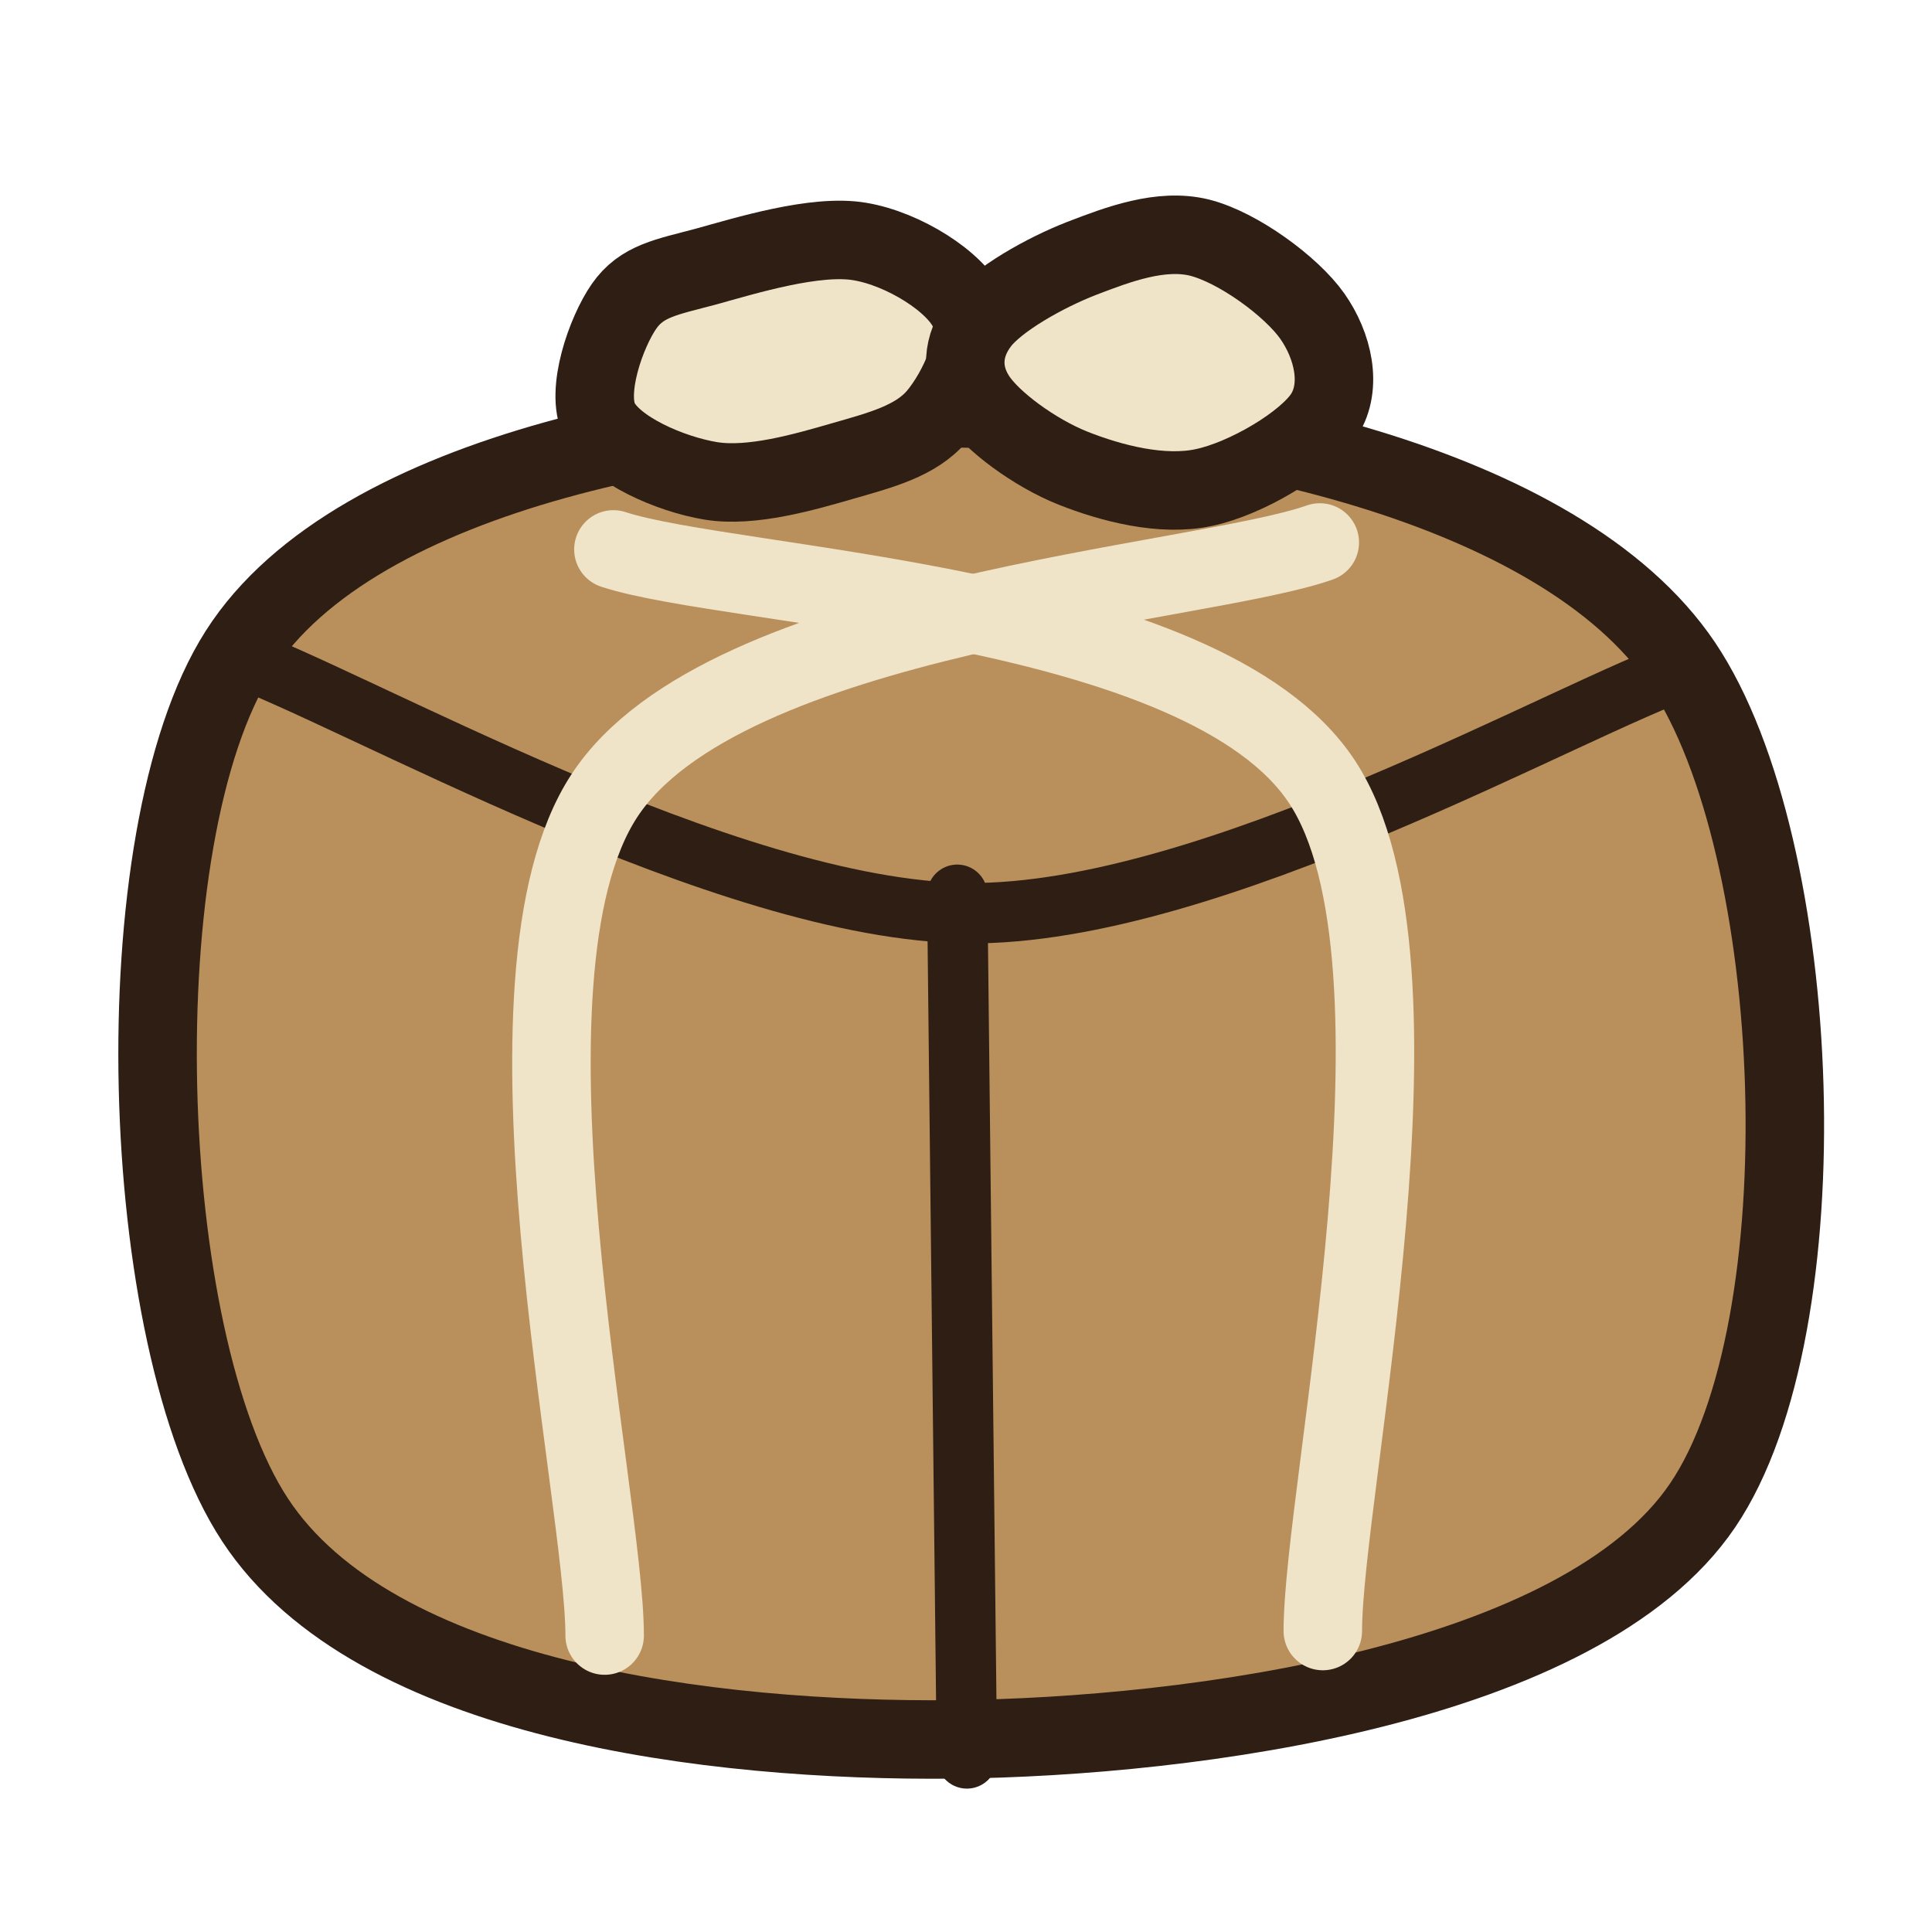
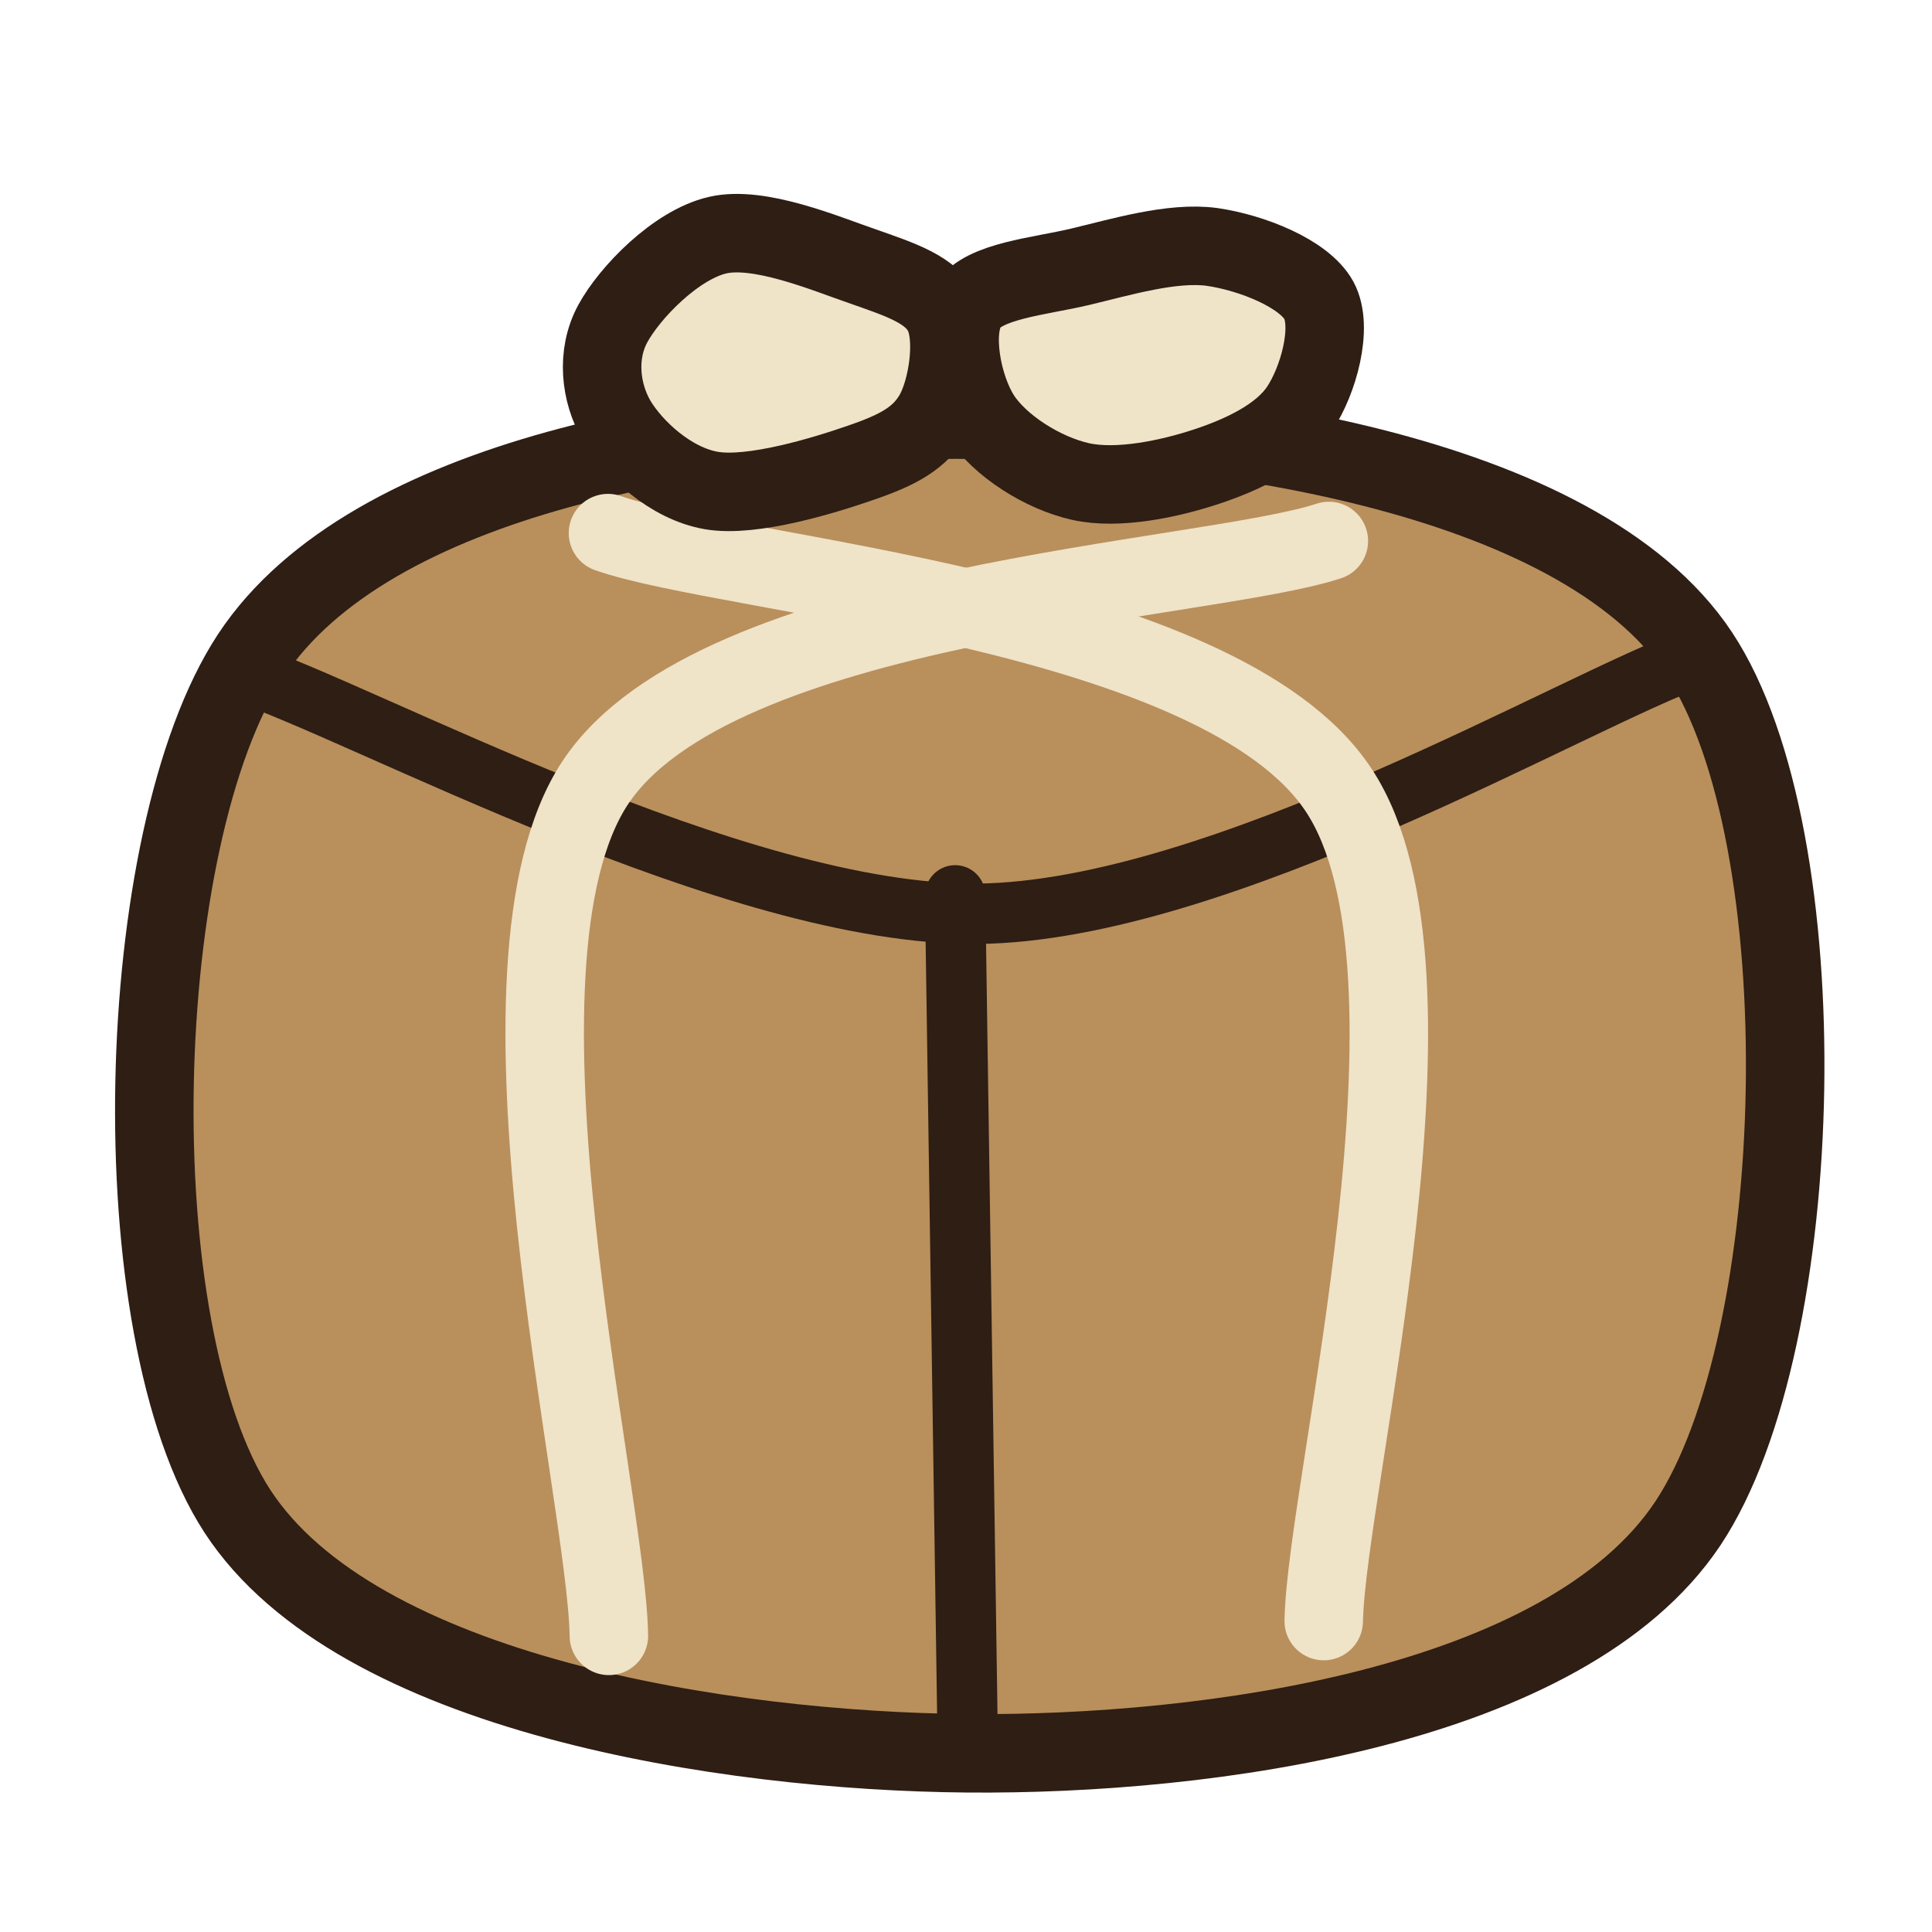
<svg xmlns="http://www.w3.org/2000/svg" width="128" height="128" viewBox="0 0 64 64">
-   <path d="M 7.91 21.60 C 11.82 15.46 23.95 13.47 31.92 13.53 C 39.89 13.60 51.65 15.95 55.73 22.00 C 59.81 28.06 60.43 43.93 56.40 49.87 C 52.38 55.80 39.57 57.54 31.58 57.62 C 23.59 57.70 12.39 56.35 8.45 50.35 C 4.50 44.34 4.00 27.73 7.91 21.60 Z" fill="#B98F5C" stroke="#2E1E14" stroke-width="2.60" stroke-linejoin="round" stroke-linecap="round" />
-   <path d="M 7.61 21.65 C 11.68 23.08 24.00 30.18 32.07 30.25 C 40.13 30.32 52.00 23.45 55.99 22.09 " fill="none" stroke="#2E1E14" stroke-width="2.00" stroke-linejoin="round" stroke-linecap="round" />
-   <path d="M 31.71 29.64 L 32.03 58.25" fill="none" stroke="#2E1E14" stroke-width="2.00" stroke-linejoin="round" stroke-linecap="round" />
-   <path d="M 20.32 18.20 C 24.24 19.49 39.89 19.94 43.80 25.91 C 47.72 31.88 43.82 49.34 43.82 54.03 " fill="none" stroke="#EFE3C8" stroke-width="2.60" stroke-linejoin="round" stroke-linecap="round" />
-   <path d="M 43.72 17.97 C 39.77 19.37 23.97 20.32 20.02 26.36 C 16.07 32.39 20.03 49.54 20.03 54.18 " fill="none" stroke="#EFE3C8" stroke-width="2.60" stroke-linejoin="round" stroke-linecap="round" />
-   <path d="M 31.04 13.78 C 30.34 14.61 29.17 14.91 27.92 15.27 C 26.67 15.63 24.90 16.15 23.55 15.93 C 22.21 15.71 20.34 14.90 19.86 13.93 C 19.38 12.97 20.08 11.00 20.67 10.15 C 21.26 9.30 22.08 9.18 23.39 8.83 C 24.69 8.47 27.02 7.75 28.48 8.00 C 29.93 8.24 31.68 9.34 32.10 10.31 C 32.53 11.27 31.73 12.96 31.04 13.78 Z" fill="#EFE3C8" stroke="#2E1E14" stroke-width="2.60" stroke-linejoin="round" stroke-linecap="round" />
-   <path d="M 43.47 10.47 C 44.16 11.45 44.47 12.79 43.87 13.74 C 43.27 14.68 41.27 15.86 39.88 16.15 C 38.50 16.45 36.81 16.01 35.55 15.51 C 34.29 15.01 32.84 13.95 32.33 13.15 C 31.81 12.34 31.87 11.45 32.46 10.68 C 33.04 9.92 34.62 9.03 35.83 8.56 C 37.05 8.09 38.46 7.56 39.73 7.87 C 41.01 8.19 42.78 9.49 43.47 10.47 Z" fill="#EFE3C8" stroke="#2E1E14" stroke-width="2.60" stroke-linejoin="round" stroke-linecap="round" />
+   <path d="M 8.31 21.72 C 12.28 15.70 23.68 13.91 31.67 13.90 C 39.67 13.89 52.25 15.57 56.29 21.66 C 60.33 27.76 59.95 44.40 55.91 50.47 C 51.86 56.54 40.04 58.15 32.04 58.08 C 24.03 58.01 11.83 56.13 7.87 50.07 C 3.92 44.01 4.34 27.75 8.31 21.72 Z" fill="#B98F5C" stroke="#2E1E14" stroke-width="2.60" stroke-linejoin="round" stroke-linecap="round" />
+   <path d="M 7.97 22.25 C 12.04 23.59 24.35 30.34 32.38 30.27 C 40.41 30.19 52.19 23.20 56.15 21.79 " fill="none" stroke="#2E1E14" stroke-width="2.00" stroke-linejoin="round" stroke-linecap="round" />
+   <path d="M 31.64 29.66 L 32.06 57.92" fill="none" stroke="#2E1E14" stroke-width="2.00" stroke-linejoin="round" stroke-linecap="round" />
+   <path d="M 20.14 17.66 C 24.17 19.08 40.40 20.18 44.35 26.18 C 48.31 32.19 43.94 49.11 43.85 53.70 " fill="none" stroke="#EFE3C8" stroke-width="2.60" stroke-linejoin="round" stroke-linecap="round" />
+   <path d="M 44.02 17.92 C 39.97 19.26 23.69 19.90 19.71 25.94 C 15.74 31.99 20.10 49.49 20.17 54.19 " fill="none" stroke="#EFE3C8" stroke-width="2.60" stroke-linejoin="round" stroke-linecap="round" />
+   <path d="M 30.95 13.69 C 30.49 14.51 29.76 14.90 28.54 15.32 C 27.31 15.75 24.92 16.48 23.57 16.25 C 22.22 16.02 20.98 14.86 20.43 13.94 C 19.89 13.02 19.74 11.75 20.30 10.72 C 20.86 9.69 22.39 8.11 23.77 7.79 C 25.15 7.47 27.32 8.39 28.57 8.82 C 29.82 9.26 30.86 9.59 31.25 10.40 C 31.65 11.21 31.40 12.87 30.95 13.69 Z" fill="#EFE3C8" stroke="#2E1E14" stroke-width="2.60" stroke-linejoin="round" stroke-linecap="round" />
+   <path d="M 43.69 9.95 C 44.17 10.84 43.67 12.62 43.05 13.54 C 42.43 14.46 41.17 15.06 39.96 15.46 C 38.75 15.86 37.03 16.23 35.79 15.95 C 34.54 15.67 33.11 14.76 32.49 13.79 C 31.87 12.82 31.51 10.95 32.06 10.12 C 32.60 9.30 34.42 9.16 35.77 8.84 C 37.12 8.52 38.83 8.00 40.15 8.18 C 41.47 8.37 43.20 9.06 43.69 9.95 Z" fill="#EFE3C8" stroke="#2E1E14" stroke-width="2.60" stroke-linejoin="round" stroke-linecap="round" />
</svg>
